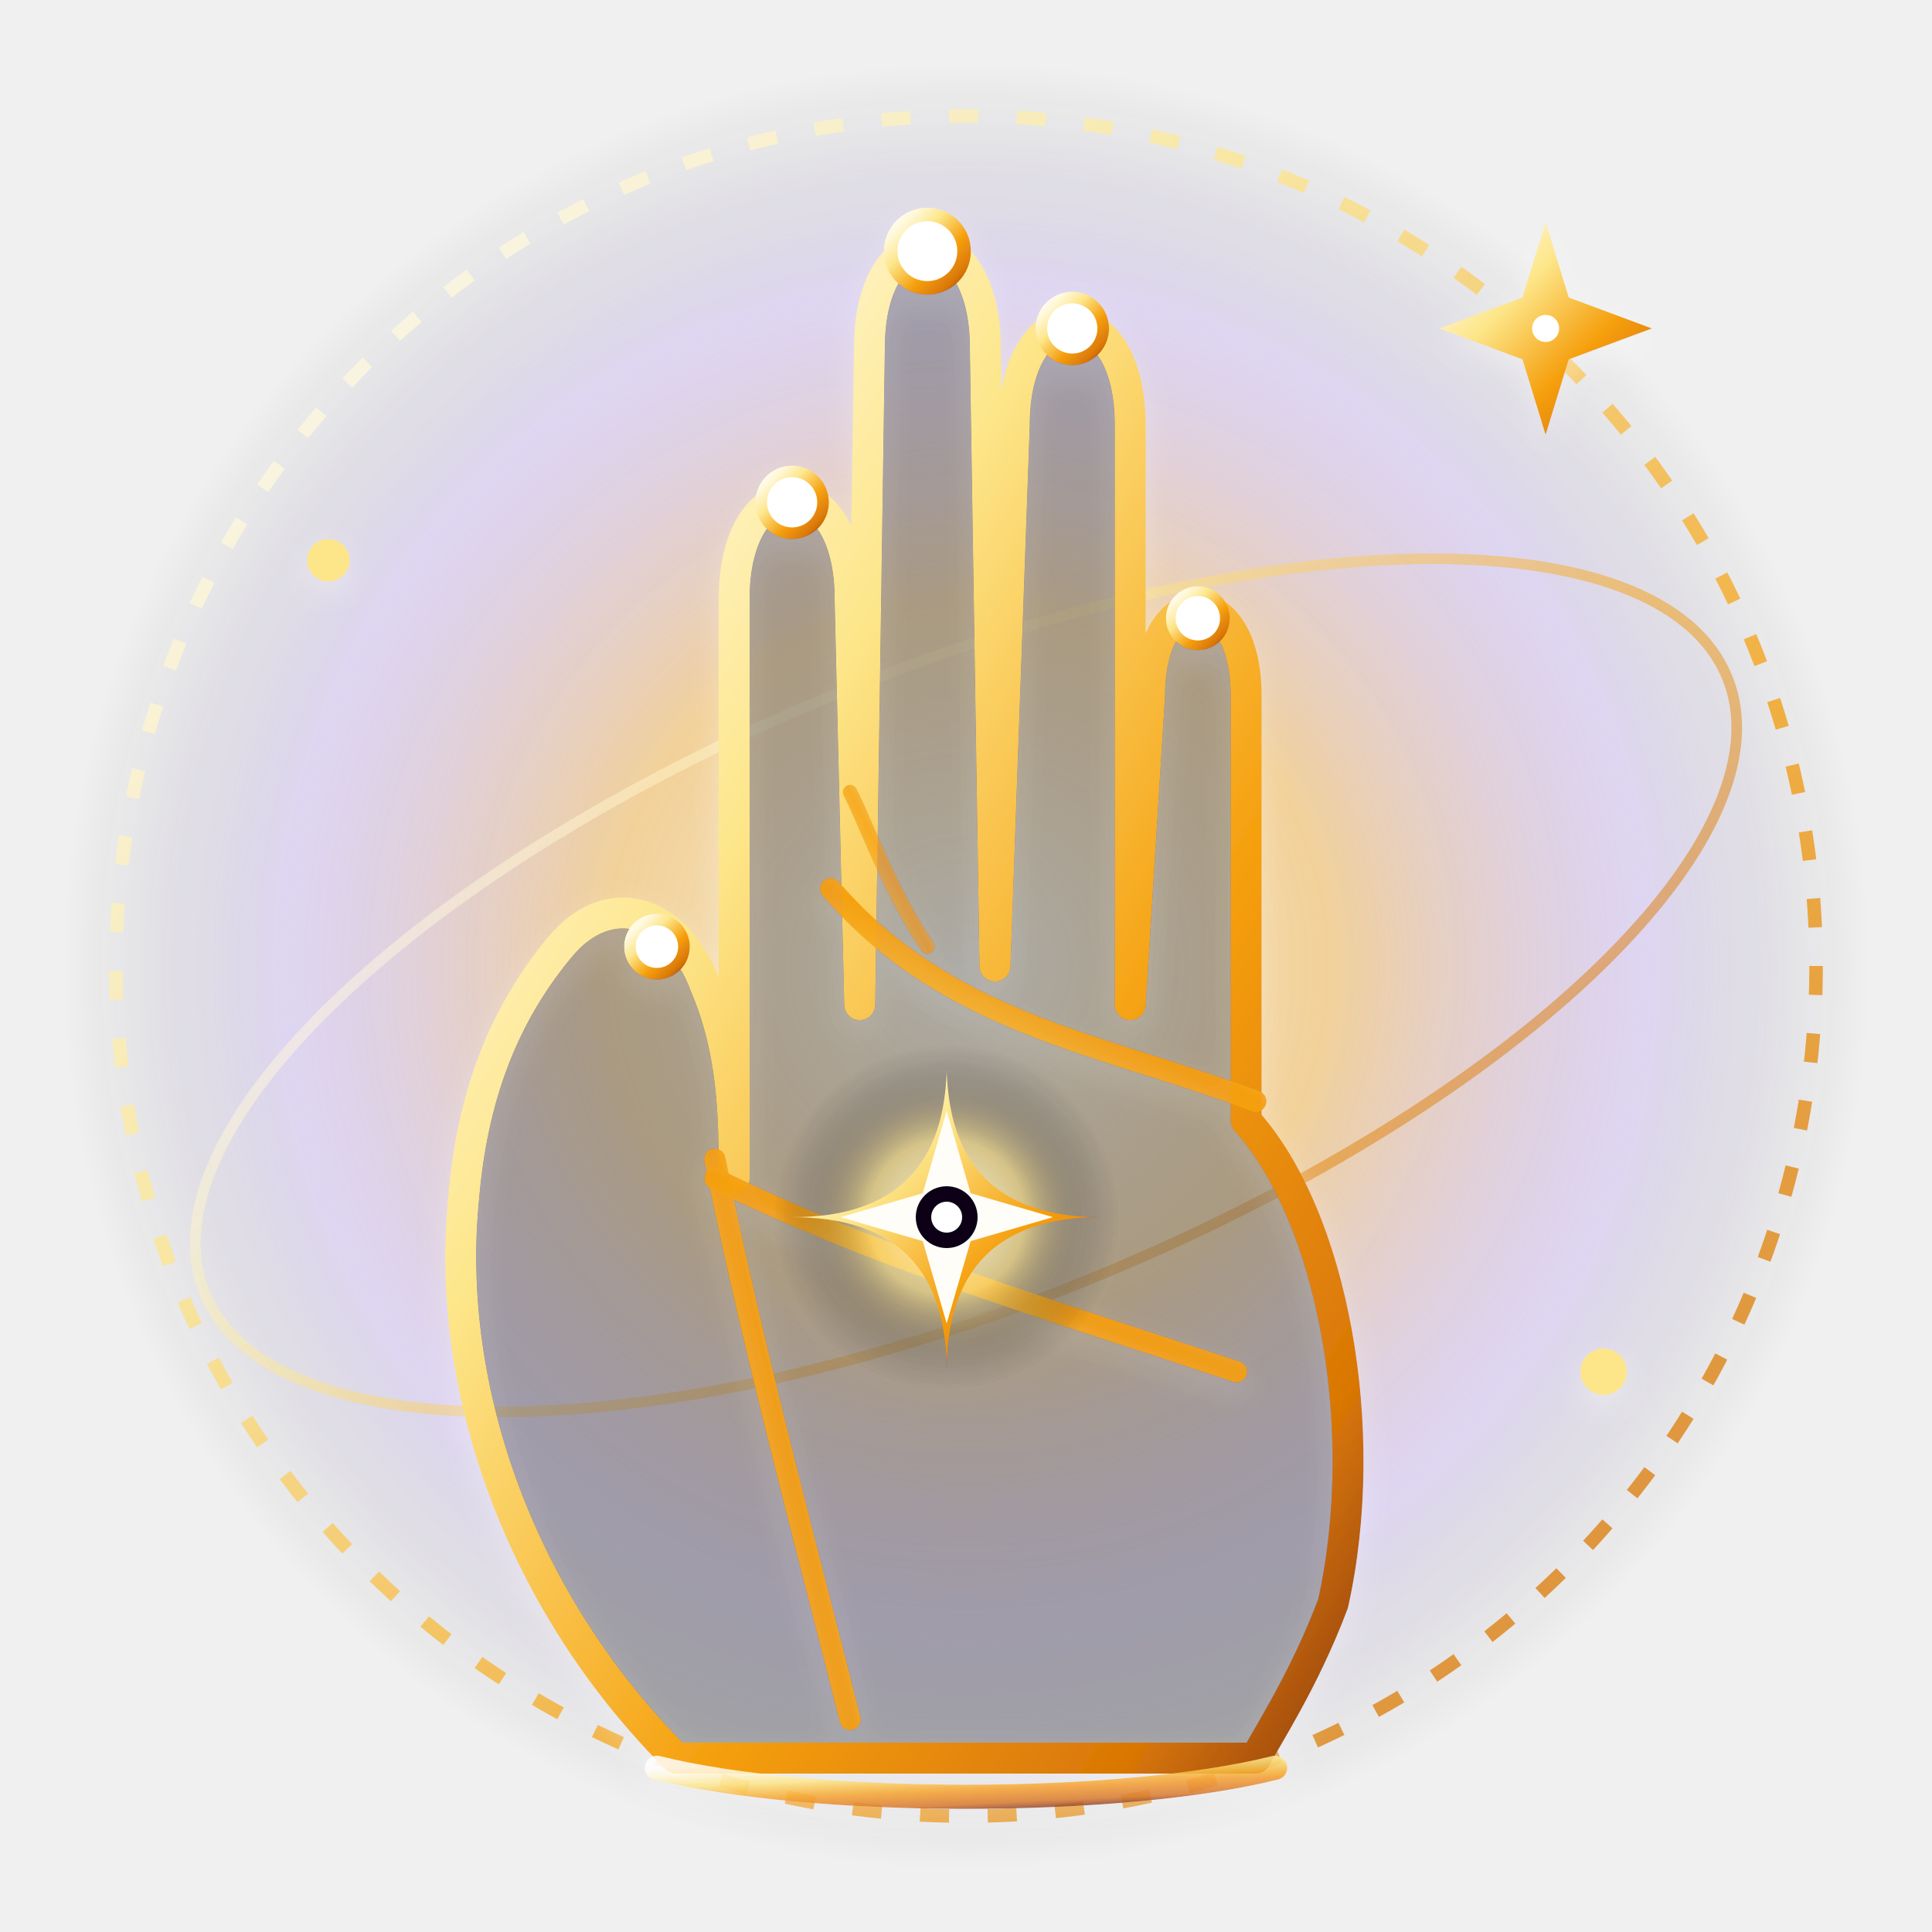
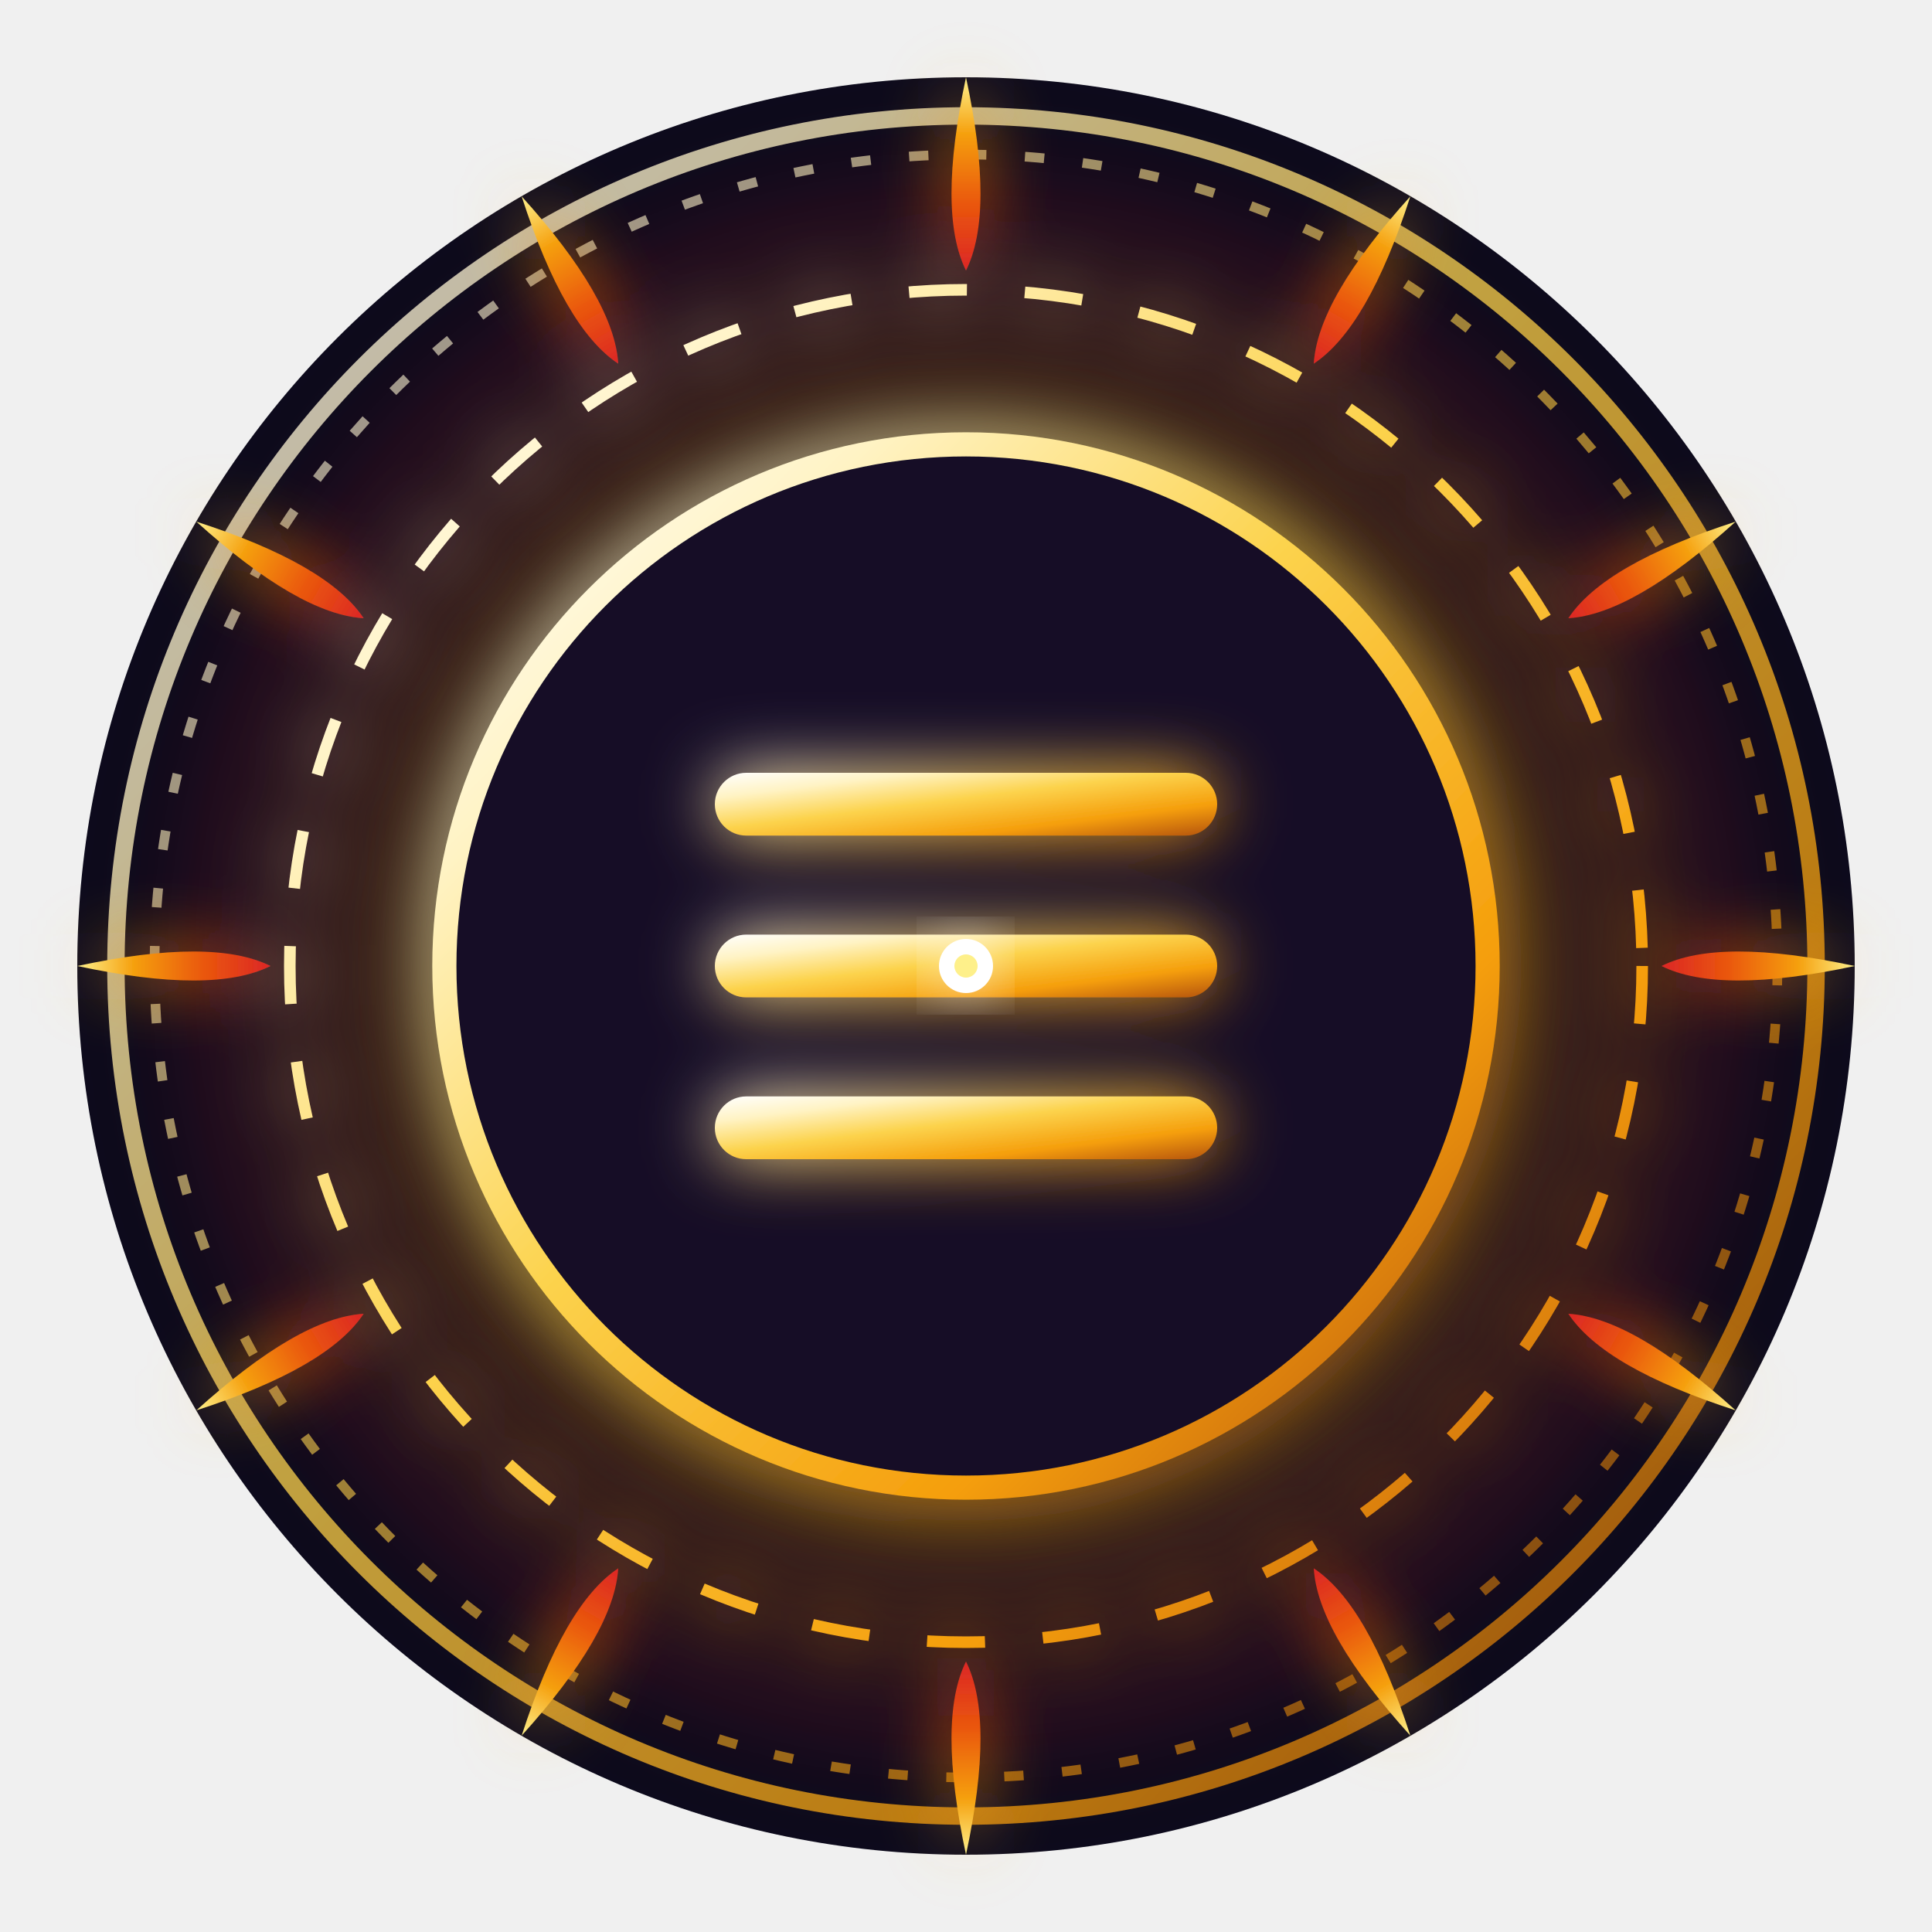
- <svg xmlns="http://www.w3.org/2000/svg" class="brand-logo-icon" viewBox="0 0 200 200" overflow="visible" fill="none">
+ <svg xmlns="http://www.w3.org/2000/svg" class="brand-logo-icon" viewBox="0 0 200 200" fill="none">
  <defs>
-     <linearGradient id="brandGoldLuxury" x1="0%" y1="0%" x2="100%" y2="100%">
+     <linearGradient id="cySunGold" x1="0%" y1="0%" x2="100%" y2="100%">
      <stop offset="0%" stop-color="#FFFFFF" />
-       <stop offset="15%" stop-color="#FFF8DB" />
-       <stop offset="35%" stop-color="#FDE68A" />
-       <stop offset="65%" stop-color="#F59E0B" />
-       <stop offset="88%" stop-color="#D97706" />
-       <stop offset="100%" stop-color="#92400E" />
+       <stop offset="20%" stop-color="#FFF3C4" />
+       <stop offset="45%" stop-color="#FCD34D" />
+       <stop offset="75%" stop-color="#F59E0B" />
+       <stop offset="100%" stop-color="#B45309" />
    </linearGradient>
-     <linearGradient id="champagneGold" x1="0%" y1="100%" x2="100%" y2="0%">
-       <stop offset="0%" stop-color="#FDE68A" />
-       <stop offset="50%" stop-color="#F59E0B" />
-       <stop offset="100%" stop-color="#FFFDF7" />
+     <linearGradient id="cyFlameGold" x1="0%" y1="100%" x2="0%" y2="0%">
+       <stop offset="0%" stop-color="#DC2626" />
+       <stop offset="35%" stop-color="#EA580C" />
+       <stop offset="70%" stop-color="#F59E0B" />
+       <stop offset="100%" stop-color="#FEF08A" />
    </linearGradient>
-     <radialGradient id="brandHaloLuxury" cx="50%" cy="50%" r="50%">
-       <stop offset="0%" stop-color="rgba(255, 248, 219, 0.5)" />
-       <stop offset="40%" stop-color="rgba(245, 158, 11, 0.38)" />
-       <stop offset="75%" stop-color="rgba(139, 92, 246, 0.18)" />
+     <radialGradient id="cyCoronaGlow" cx="50%" cy="50%" r="50%">
+       <stop offset="0%" stop-color="rgba(255, 255, 255, 0.95)" />
+       <stop offset="30%" stop-color="rgba(253, 230, 138, 0.65)" />
+       <stop offset="60%" stop-color="rgba(245, 158, 11, 0.35)" />
+       <stop offset="85%" stop-color="rgba(220, 38, 38, 0.15)" />
      <stop offset="100%" stop-color="transparent" />
    </radialGradient>
-     <radialGradient id="starCoreGlow" cx="50%" cy="50%" r="50%">
-       <stop offset="0%" stop-color="rgba(255, 255, 255, 0.95)" />
-       <stop offset="45%" stop-color="rgba(253, 230, 138, 0.65)" />
-       <stop offset="100%" stop-color="transparent" />
-     </radialGradient>
-     <filter id="masterGlow" x="-25%" y="-25%" width="150%" height="150%">
-       <feDropShadow dx="0" dy="0" stdDeviation="3.5" flood-color="#F59E0B" flood-opacity="0.65" />
-       <feDropShadow dx="0" dy="1.2" stdDeviation="1.5" flood-color="#FFF" flood-opacity="0.3" />
+     <filter id="cyGlowFilter" x="-40%" y="-40%" width="180%" height="180%">
+       <feGaussianBlur stdDeviation="3.5" result="blur" />
+       <feMerge>
+         <feMergeNode in="blur" />
+         <feMergeNode in="SourceGraphic" />
+       </feMerge>
    </filter>
  </defs>
-   <circle cx="100" cy="100" r="94" fill="url(#brandHaloLuxury)" />
-   <circle cx="100" cy="100" r="88" stroke="url(#brandGoldLuxury)" stroke-width="1.4" stroke-dasharray="3 4" opacity="0.75" />
-   <ellipse cx="100" cy="102" rx="85" ry="33" transform="rotate(-22 100 102)" stroke="url(#brandGoldLuxury)" stroke-width="1.1" opacity="0.5" />
-   <g filter="url(#masterGlow)">
-     <path d="M 70 182               C 54 166, 46 144, 48 124               C 49 112, 53 104, 58 98               C 63 92, 70 94, 73 102               C 76 109, 76 116, 76 122              L 76 62               C 76 48, 88 48, 88 62               L 89 104              L 90 36               C 90 22, 102 22, 102 36               L 103 100              L 105 44               C 105 30, 117 30, 117 44               L 117 104              L 119 72               C 119 60, 129 60, 129 72               L 129 116               C 138 126, 142 148, 138 166               C 135 174, 131 180, 130 182               Z" stroke="url(#brandGoldLuxury)" stroke-width="3.2" stroke-linecap="round" stroke-linejoin="round" fill="rgba(12, 10, 28, 0.45)" />
-     <path d="M 68 183 C 84 187, 116 187, 132 183" stroke="url(#brandGoldLuxury)" stroke-width="2.5" stroke-linecap="round" opacity="0.85" />
-     <path d="M 74 120 C 78 140, 84 162, 88 178" stroke="url(#champagneGold)" stroke-width="2.2" stroke-linecap="round" opacity="0.95" />
-     <path d="M 74 122 C 90 130, 110 136, 128 142" stroke="url(#champagneGold)" stroke-width="2.2" stroke-linecap="round" opacity="0.95" />
-     <path d="M 130 114 C 114 108, 98 106, 86 92" stroke="url(#champagneGold)" stroke-width="2.2" stroke-linecap="round" opacity="0.95" />
-     <path d="M 96 98 C 92 92, 90 86, 88 82" stroke="url(#champagneGold)" stroke-width="1.5" stroke-linecap="round" opacity="0.75" />
-     <g transform="translate(98, 126)">
-       <circle cx="0" cy="0" r="18" fill="url(#starCoreGlow)" />
-       <line x1="0" y1="-20" x2="0" y2="20" stroke="url(#brandGoldLuxury)" stroke-width="1.6" stroke-linecap="round" />
-       <line x1="-20" y1="0" x2="20" y2="0" stroke="url(#brandGoldLuxury)" stroke-width="1.6" stroke-linecap="round" />
-       <path d="M 0 -16 Q 0 0 16 0 Q 0 0 0 16 Q 0 0 -16 0 Q 0 0 0 -16 Z" fill="url(#brandGoldLuxury)" />
-       <polygon points="0,-11 3.2,0 0,11 -3.2,0" fill="#FFFDF7" />
-       <polygon points="-11,0 0,3.2 11,0 0,-3.2" fill="#FFFDF7" />
-       <circle cx="0" cy="0" r="3.2" fill="#070614" />
-       <circle cx="0" cy="0" r="1.6" fill="#FFFFFF" />
-     </g>
-     <circle cx="68" cy="98" r="2.8" fill="#FFFFFF" stroke="url(#brandGoldLuxury)" stroke-width="1.2" />
-     <circle cx="82" cy="52" r="3.2" fill="#FFFFFF" stroke="url(#brandGoldLuxury)" stroke-width="1.2" />
-     <circle cx="96" cy="26" r="3.8" fill="#FFFFFF" stroke="url(#brandGoldLuxury)" stroke-width="1.4" />
-     <circle cx="111" cy="34" r="3.2" fill="#FFFFFF" stroke="url(#brandGoldLuxury)" stroke-width="1.2" />
-     <circle cx="124" cy="64" r="2.8" fill="#FFFFFF" stroke="url(#brandGoldLuxury)" stroke-width="1" />
-     <g transform="translate(160, 34)">
-       <path d="M 0 -11 L 2.4 -3.2 L 11 0 L 2.4 3.2 L 0 11 L -2.4 3.2 L -11 0 L -2.4 -3.2 Z" fill="url(#brandGoldLuxury)" />
-       <circle cx="0" cy="0" r="1.4" fill="#FFF" />
-     </g>
-     <circle cx="34" cy="58" r="2.2" fill="#FDE68A" />
-     <circle cx="166" cy="142" r="2.4" fill="#FDE68A" />
+   <circle cx="100" cy="100" r="92" fill="#0C0A1C" />
+   <circle cx="100" cy="100" r="92" fill="url(#cyCoronaGlow)" opacity="0.65" />
+   <circle cx="100" cy="100" r="88" stroke="url(#cySunGold)" stroke-width="1.8" opacity="0.75" />
+   <circle cx="100" cy="100" r="84" stroke="url(#cySunGold)" stroke-width="1" stroke-dasharray="2 4" opacity="0.6" />
+   <g filter="url(#cyGlowFilter)">
+     <path d="M 100 8 Q 97 22 100 28 Q 103 22 100 8 Z" fill="url(#cyFlameGold)" />
+     <path d="M 100 8 Q 97 22 100 28 Q 103 22 100 8 Z" transform="rotate(30 100 100)" fill="url(#cyFlameGold)" />
+     <path d="M 100 8 Q 97 22 100 28 Q 103 22 100 8 Z" transform="rotate(60 100 100)" fill="url(#cyFlameGold)" />
+     <path d="M 100 8 Q 97 22 100 28 Q 103 22 100 8 Z" transform="rotate(90 100 100)" fill="url(#cyFlameGold)" />
+     <path d="M 100 8 Q 97 22 100 28 Q 103 22 100 8 Z" transform="rotate(120 100 100)" fill="url(#cyFlameGold)" />
+     <path d="M 100 8 Q 97 22 100 28 Q 103 22 100 8 Z" transform="rotate(150 100 100)" fill="url(#cyFlameGold)" />
+     <path d="M 100 8 Q 97 22 100 28 Q 103 22 100 8 Z" transform="rotate(180 100 100)" fill="url(#cyFlameGold)" />
+     <path d="M 100 8 Q 97 22 100 28 Q 103 22 100 8 Z" transform="rotate(210 100 100)" fill="url(#cyFlameGold)" />
+     <path d="M 100 8 Q 97 22 100 28 Q 103 22 100 8 Z" transform="rotate(240 100 100)" fill="url(#cyFlameGold)" />
+     <path d="M 100 8 Q 97 22 100 28 Q 103 22 100 8 Z" transform="rotate(270 100 100)" fill="url(#cyFlameGold)" />
+     <path d="M 100 8 Q 97 22 100 28 Q 103 22 100 8 Z" transform="rotate(300 100 100)" fill="url(#cyFlameGold)" />
+     <path d="M 100 8 Q 97 22 100 28 Q 103 22 100 8 Z" transform="rotate(330 100 100)" fill="url(#cyFlameGold)" />
+     <circle cx="100" cy="100" r="70" stroke="url(#cySunGold)" stroke-width="1.2" stroke-dasharray="6 6" />
  </g>
+   <circle cx="100" cy="100" r="54" fill="#130F26" stroke="url(#cySunGold)" stroke-width="2.5" filter="url(#cyGlowFilter)" />
+   <g filter="url(#cyGlowFilter)">
+     <rect x="74" y="80" width="52" height="6.5" rx="3.25" fill="url(#cySunGold)" />
+     <rect x="74" y="96.75" width="52" height="6.5" rx="3.25" fill="url(#cySunGold)" />
+     <rect x="74" y="113.5" width="52" height="6.5" rx="3.25" fill="url(#cySunGold)" />
+   </g>
+   <circle cx="100" cy="100" r="2.8" fill="#FFFFFF" filter="url(#cyGlowFilter)" />
+   <circle cx="100" cy="100" r="1.2" fill="#FEF08A" />
</svg>
